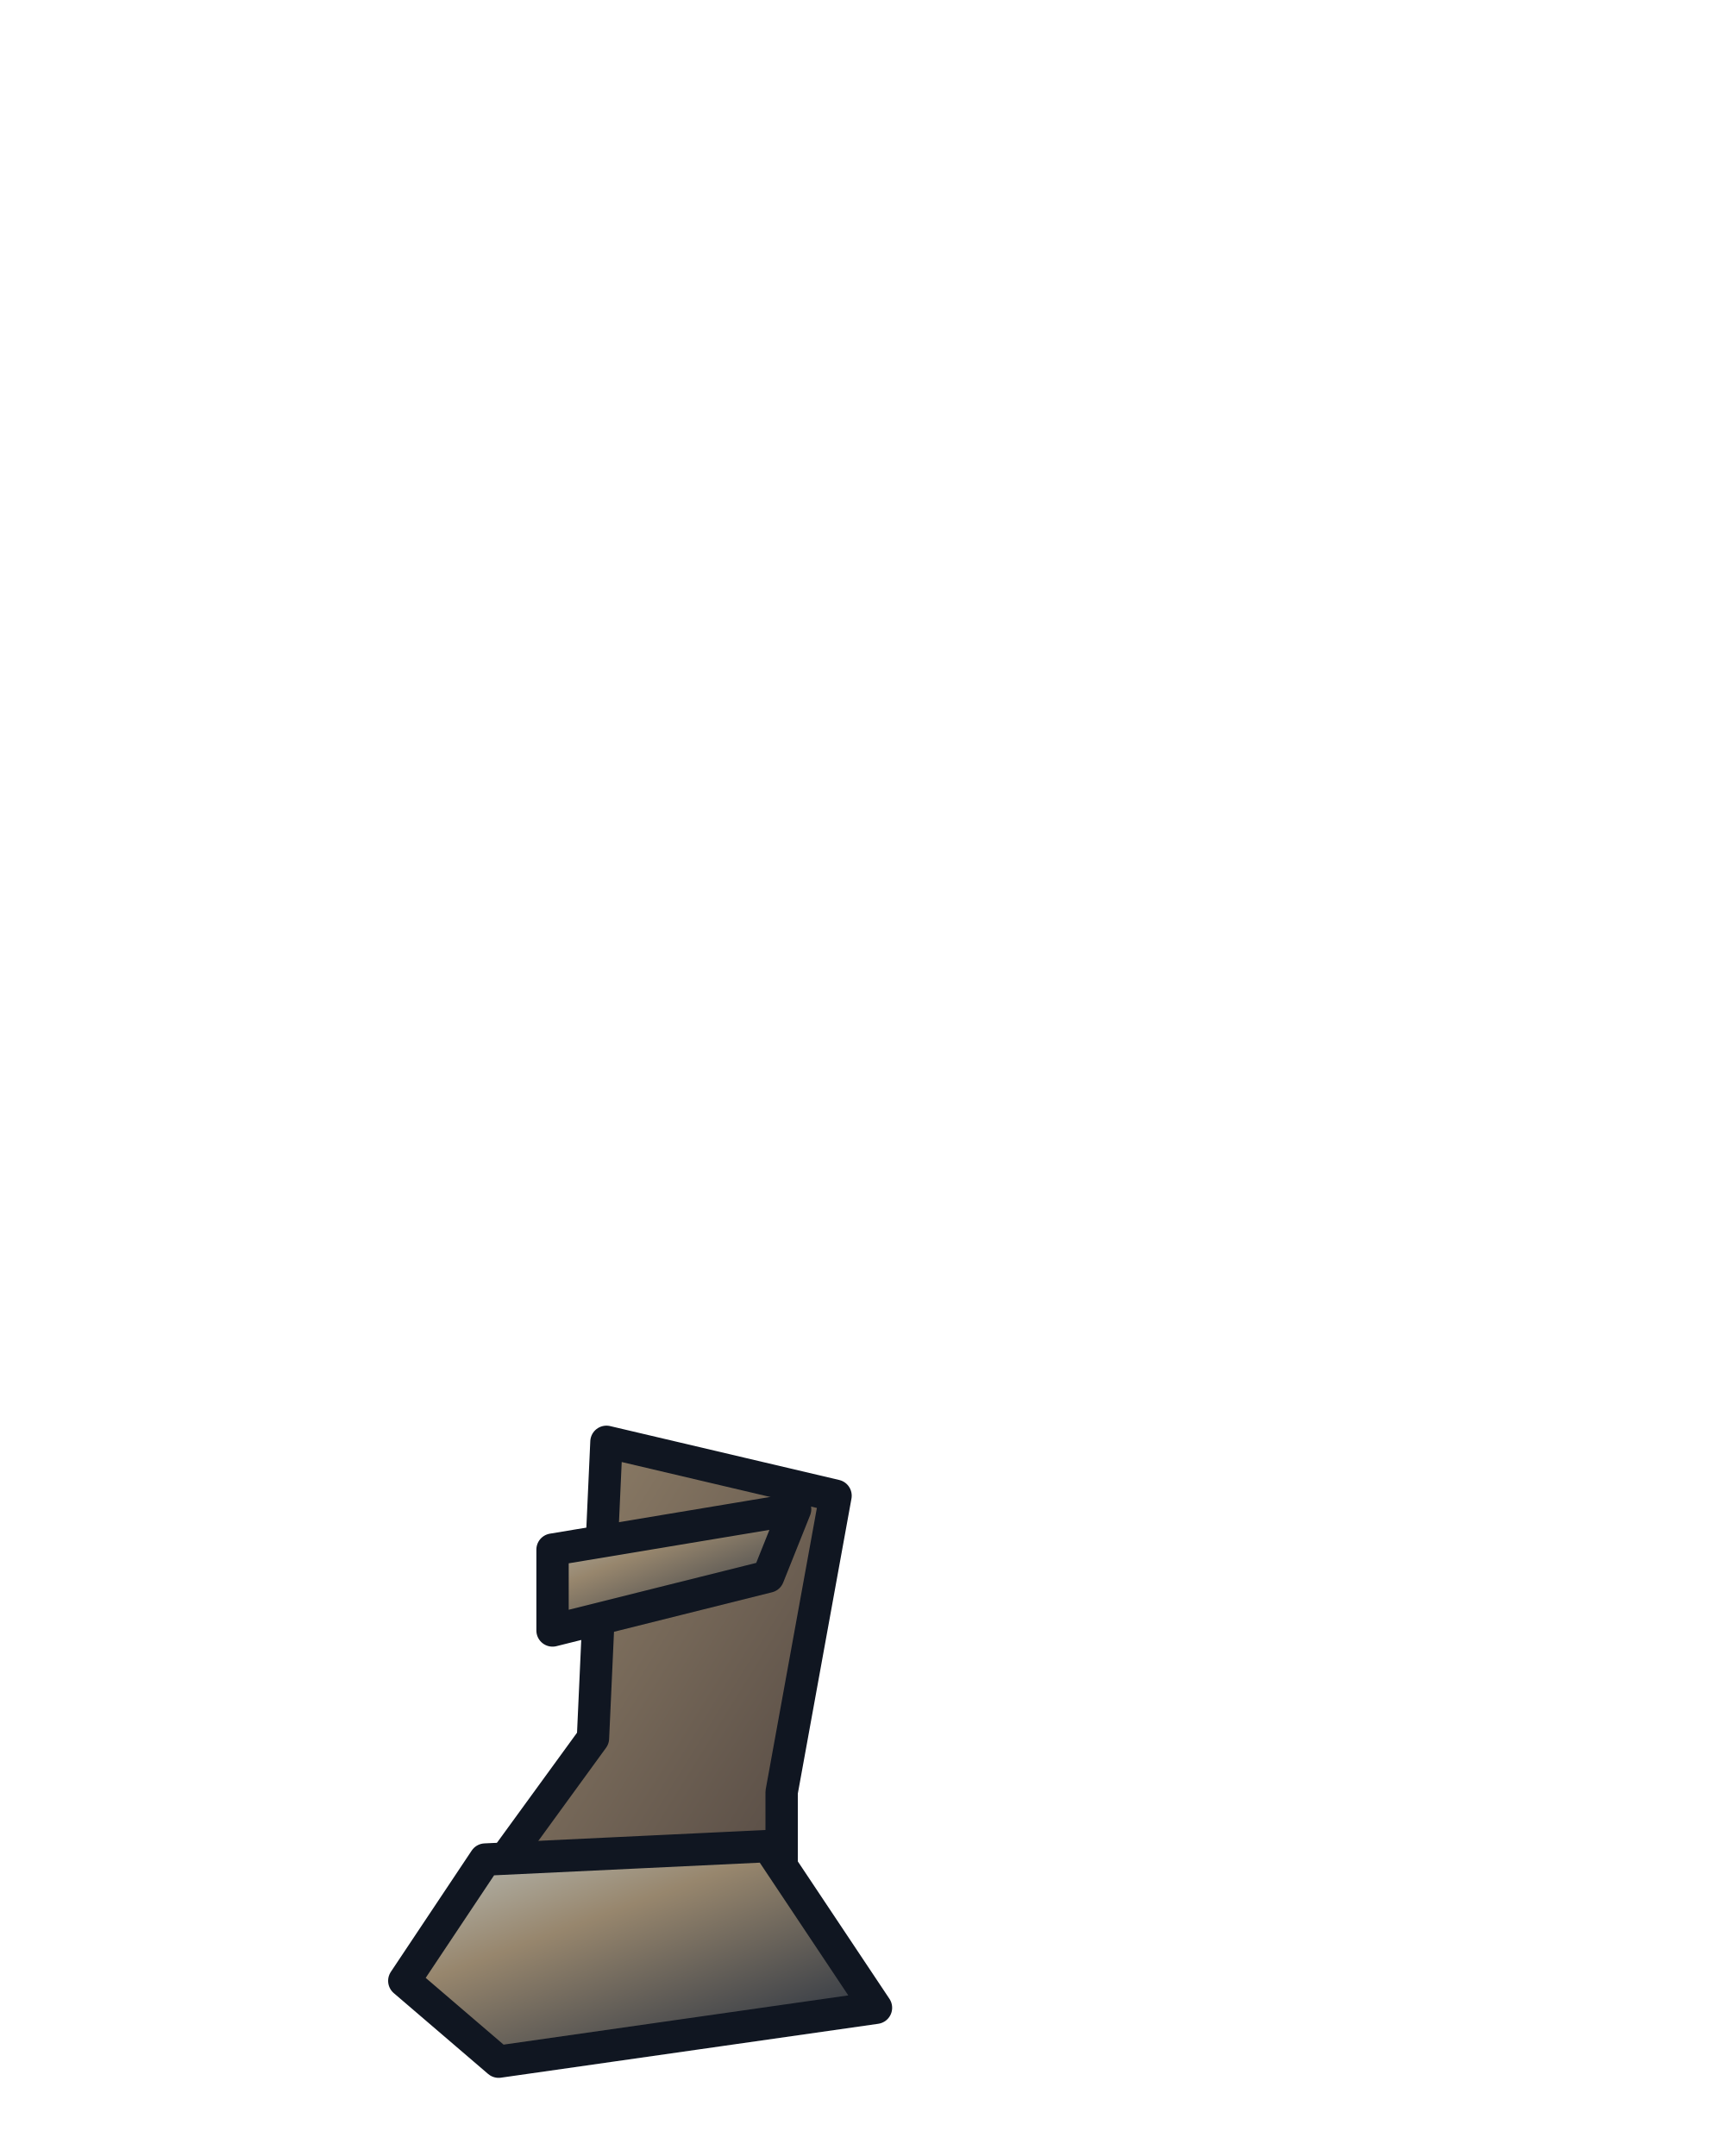
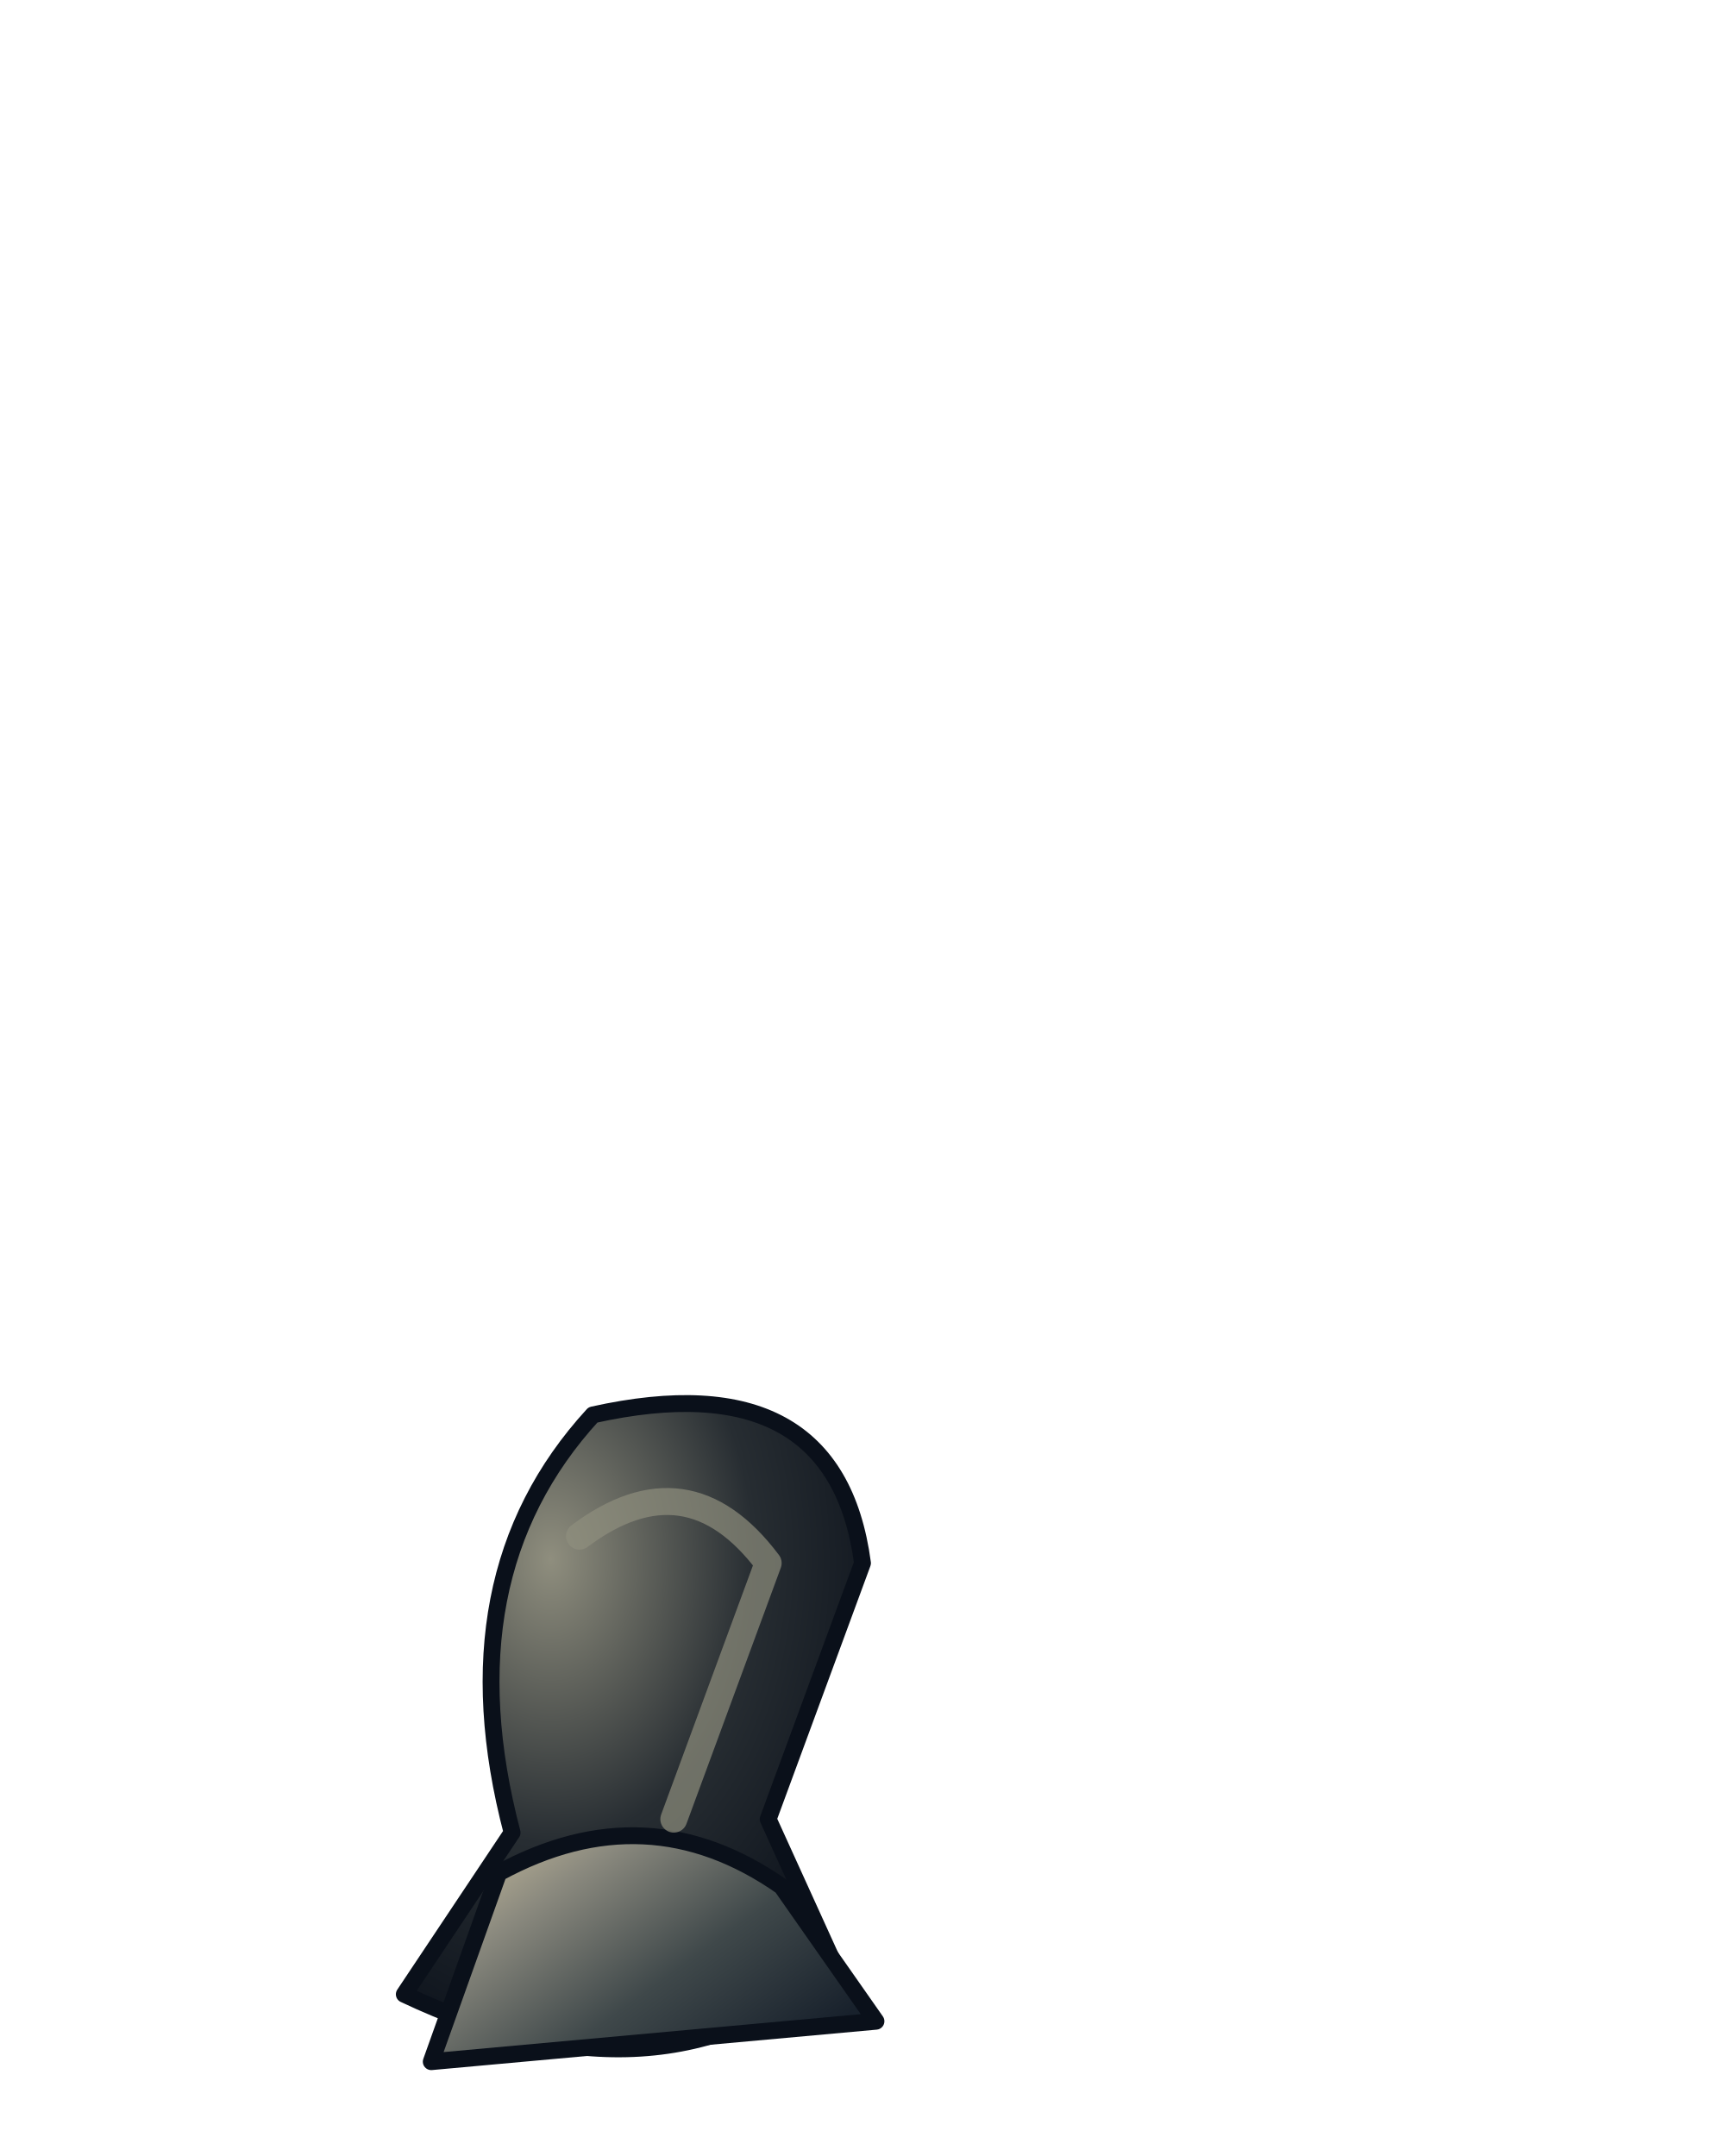
<svg xmlns="http://www.w3.org/2000/svg" width="128" height="160" viewBox="0 0 128 160">
  <defs>
-     <linearGradient id="skin" x1="0" y1="0" x2="1" y2="1">
-       <stop stop-color="#97866d" />
-       <stop offset="1" stop-color="#493f3c" />
+     <radialGradient id="skin" cx=".32" cy=".24" r=".85">
+       <stop stop-color="#8f8e7e" />
+       <stop offset=".52" stop-color="#272d32" />
+       <stop offset="1" stop-color="#080e18" />
+     </radialGradient>
+     <linearGradient id="bone" x1="0" x2="1" y2=".7">
+       <stop stop-color="#d1c5a3" />
+       <stop offset=".3" stop-color="#8a897e" />
+       <stop offset=".65" stop-color="#3f484a" />
+       <stop offset="1" stop-color="#18212c" />
    </linearGradient>
-     <linearGradient id="metal" x2=".8" y2="1">
-       <stop stop-color="#bdc3bf" />
-       <stop offset=".4" stop-color="#97866d" />
-       <stop offset="1" stop-color="#293240" />
+     <linearGradient id="cloth" x1="0" x2="1" y2=".3">
+       <stop stop-color="#10121e" />
+       <stop offset=".35" stop-color="#8f8e7e" />
+       <stop offset=".58" stop-color="#272d32" />
+       <stop offset="1" stop-color="#090e18" />
    </linearGradient>
+     <radialGradient id="glow">
+       <stop stop-color="#eefeff" />
+       <stop offset=".3" stop-color="#ffb174" />
+       <stop offset="1" stop-color="#ffb174" stop-opacity="0" />
+     </radialGradient>
  </defs>
-   <g stroke="#101621" stroke-width="2.4" stroke-linejoin="round">
-     <path d="M45 107 L62 111 58 133 58 146 39 149 36 140 44 129Z" fill="url(#skin)" />
-     <path d="M36 138 L57 137 65 149 37 153 30 147Z" fill="url(#metal)" />
-     <path d="M41 115 L59 112 57 117 41 121Z" fill="url(#metal)" />
+   <g stroke="#0a101a" stroke-width="1.25" stroke-linejoin="round" stroke-linecap="round">
+     <path d="M44 105 Q62 101 64 116 L57 135 62 146 Q49 157 30 148 L38 136 Q33 117 44 105Z" fill="url(#skin)" />
+     <path d="M37 139 Q48 133 58 140 L65 150 32 153Z" fill="url(#bone)" />
+     <path d="M43 114 Q51 108 57 116 L50 135" fill="none" stroke="#8f8e7e" stroke-width="2" opacity="0.7" />
  </g>
</svg>
